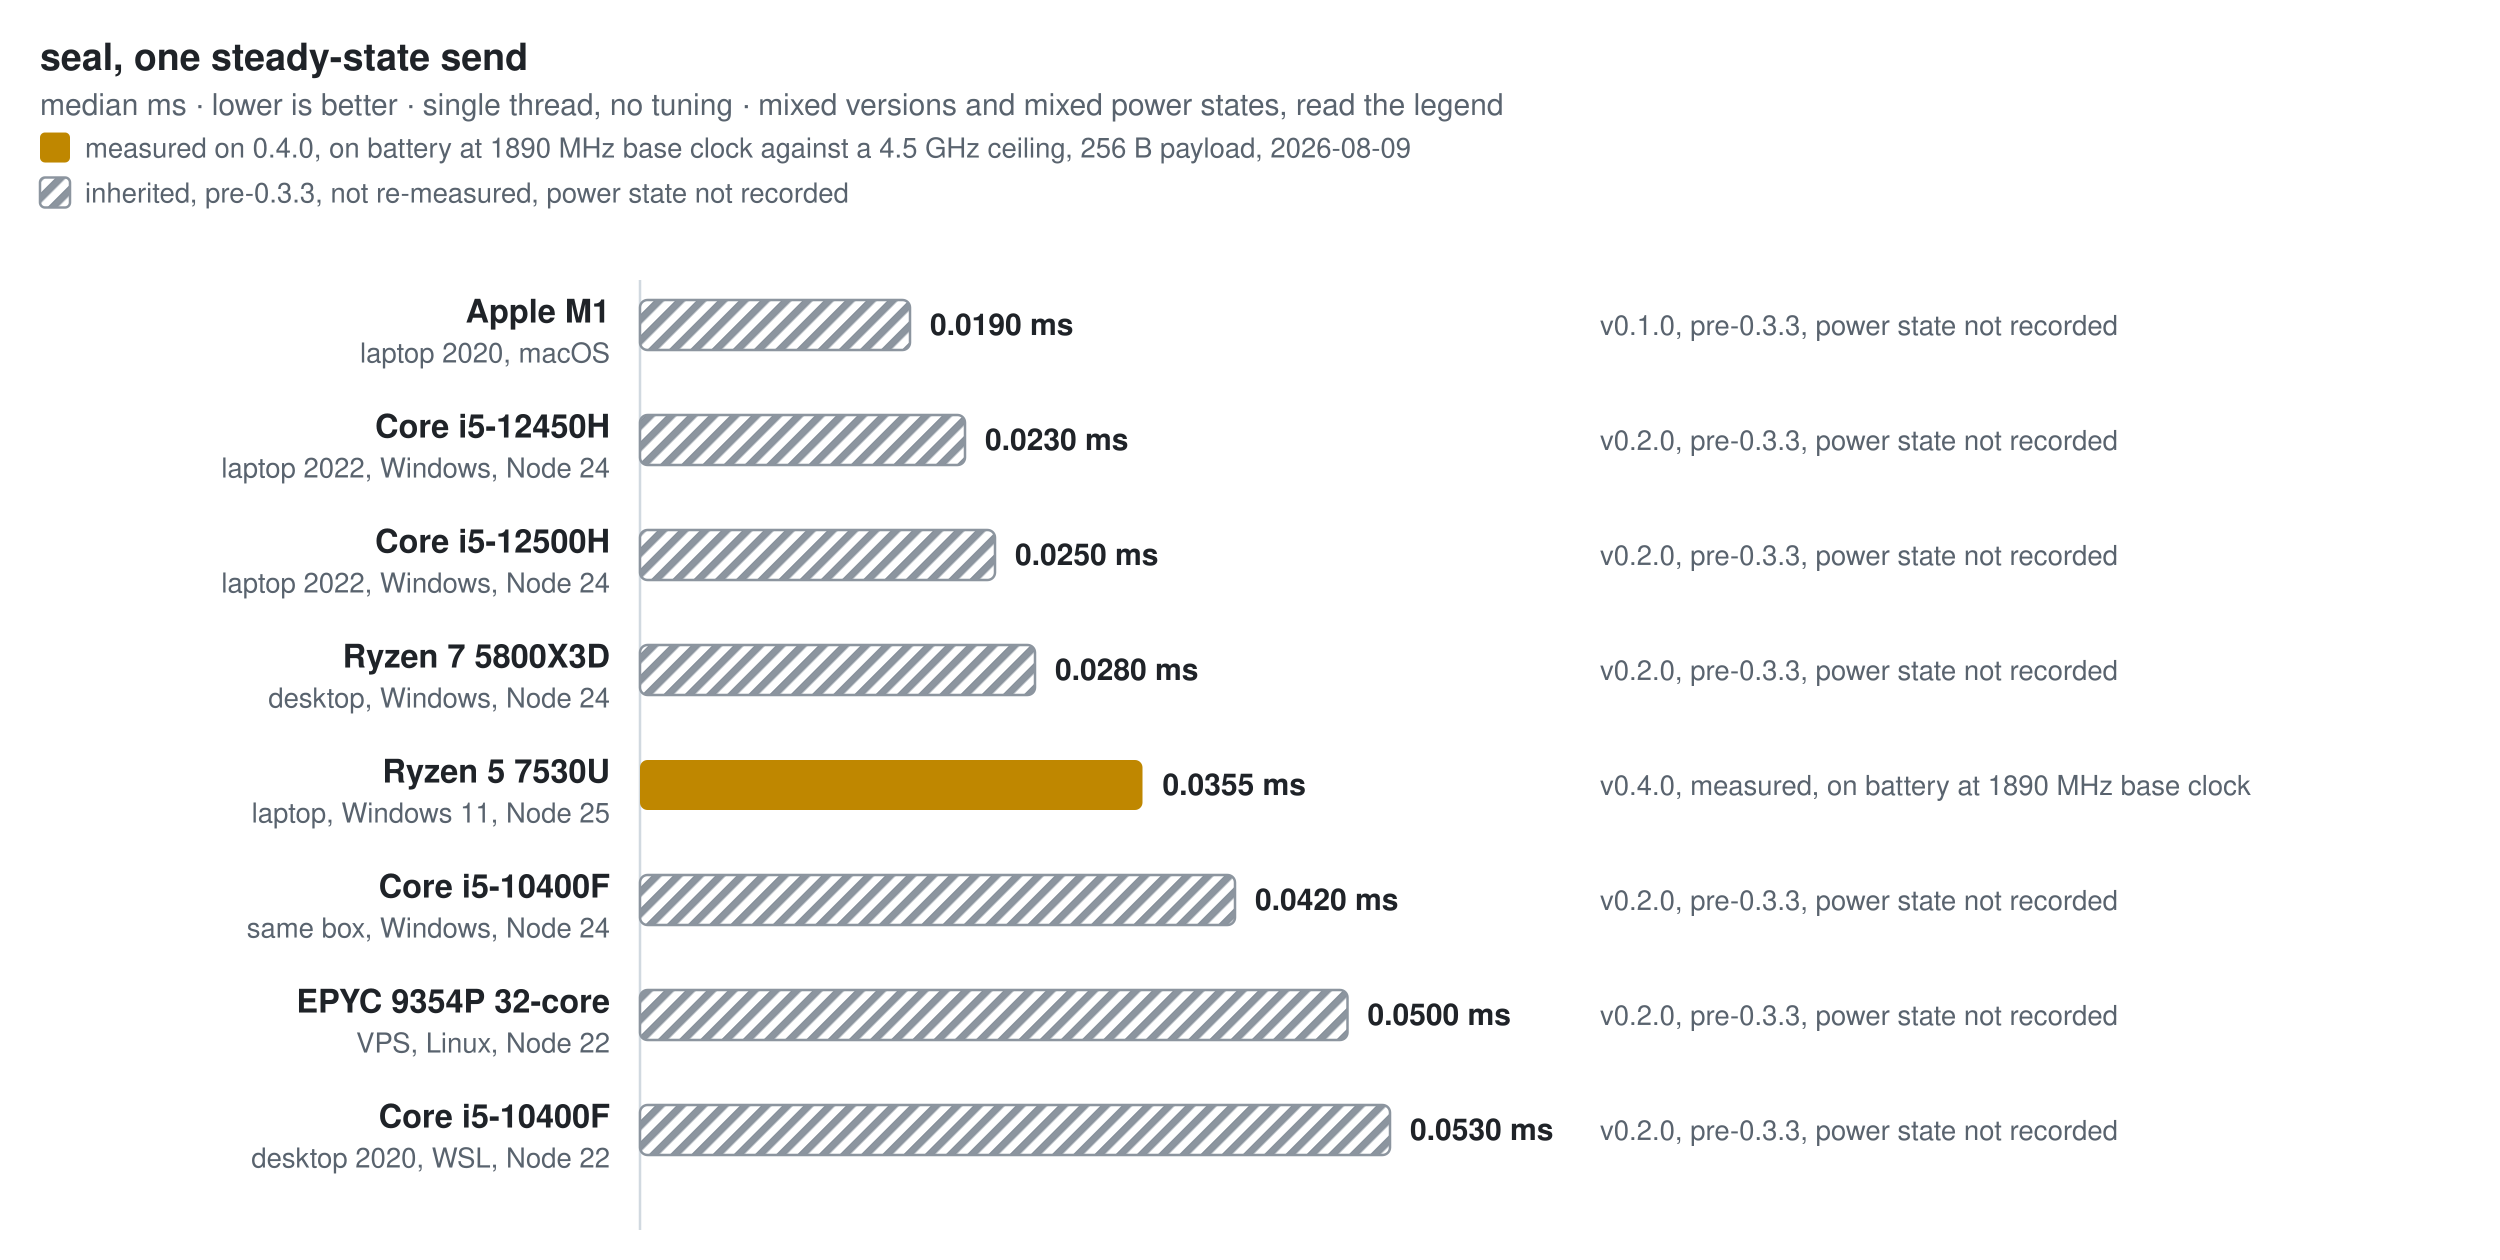
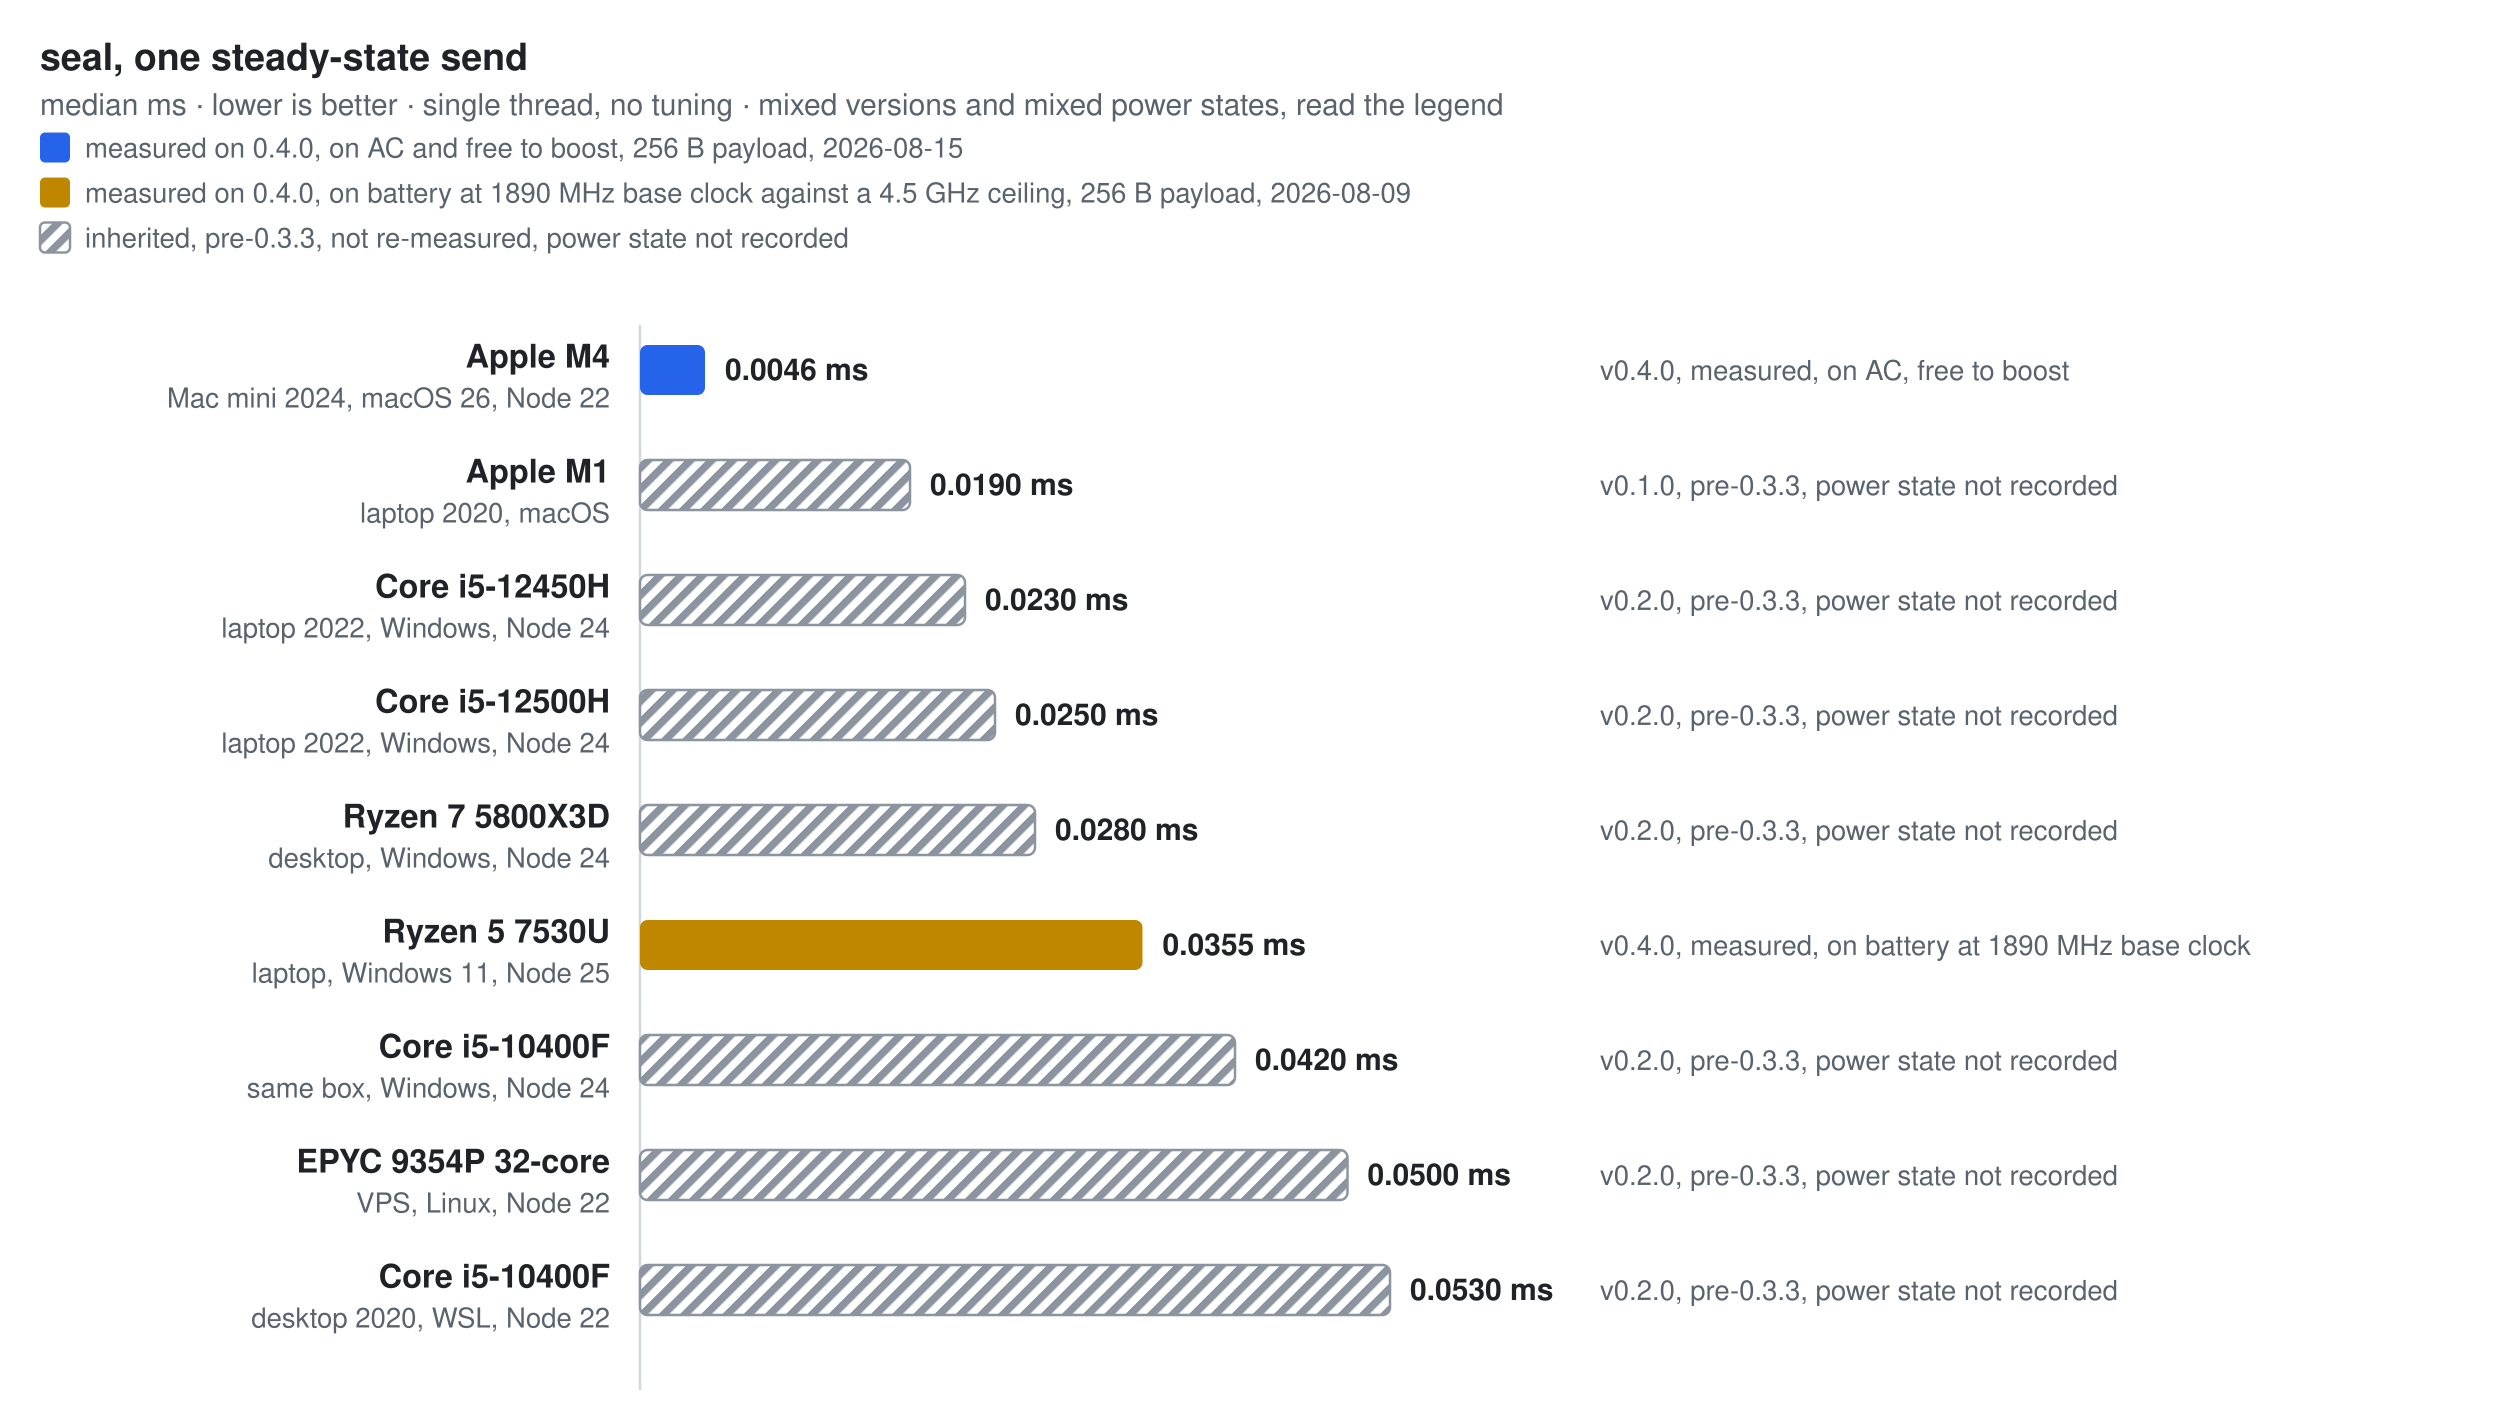
- <svg xmlns="http://www.w3.org/2000/svg" width="1000" height="504" viewBox="0 0 1000 504" role="img" aria-label="seal, one steady-state send, median ms per machine, lower is better: Apple M1 0.0190 (v0.1.0, pre-0.3.3, power state not recorded), Core i5-12450H 0.0230 (v0.2.0, pre-0.3.3, power state not recorded), Core i5-12500H 0.0250 (v0.2.0, pre-0.3.3, power state not recorded), Ryzen 7 5800X3D 0.0280 (v0.2.0, pre-0.3.3, power state not recorded), Ryzen 5 7530U 0.0355 (v0.4.0, measured, on battery at 1890 MHz base clock), Core i5-10400F 0.0420 (v0.2.0, pre-0.3.3, power state not recorded), EPYC 9354P 32-core 0.0500 (v0.2.0, pre-0.3.3, power state not recorded), Core i5-10400F 0.0530 (v0.2.0, pre-0.3.3, power state not recorded). Only the Ryzen 5 7530U row is measured on 0.4.0. The inherited rows recorded neither their payload size nor their power state, so they are not directly comparable to the 256 B measured row. Absolute milliseconds on the measured row are power-state dependent: it was taken on battery at 1890 MHz base clock against a 4.5 GHz boost ceiling, so the same code on mains power is considerably quicker.">
-   <rect width="1000" height="504" fill="#ffffff" />
+ <svg xmlns="http://www.w3.org/2000/svg" width="1000" height="568" viewBox="0 0 1000 568" role="img" aria-label="seal, one steady-state send, median ms per machine, lower is better: Apple M4 0.0046 (v0.4.0, measured, on AC, free to boost), Apple M1 0.0190 (v0.1.0, pre-0.3.3, power state not recorded), Core i5-12450H 0.0230 (v0.2.0, pre-0.3.3, power state not recorded), Core i5-12500H 0.0250 (v0.2.0, pre-0.3.3, power state not recorded), Ryzen 7 5800X3D 0.0280 (v0.2.0, pre-0.3.3, power state not recorded), Ryzen 5 7530U 0.0355 (v0.4.0, measured, on battery at 1890 MHz base clock), Core i5-10400F 0.0420 (v0.2.0, pre-0.3.3, power state not recorded), EPYC 9354P 32-core 0.0500 (v0.2.0, pre-0.3.3, power state not recorded), Core i5-10400F 0.0530 (v0.2.0, pre-0.3.3, power state not recorded). Only the Apple M4 and Ryzen 5 7530U rows are measured on 0.4.0. The inherited rows recorded neither their payload size nor their power state, so they are not directly comparable to the 256 B measured rows. The measured rows are not comparable to each other either: Apple M4 on AC, free to boost, Ryzen 5 7530U on battery at 1890 MHz base clock, so the distance between them is a power state stacked on a difference in hardware. Absolute milliseconds on the Ryzen 5 7530U row are power-state dependent: it was taken on battery at 1890 MHz base clock against a 4.5 GHz boost ceiling, so the same code on mains power is considerably quicker.">
+   <rect width="1000" height="568" fill="#ffffff" />
  <defs>
    <pattern id="stale" width="6" height="6" patternUnits="userSpaceOnUse" patternTransform="rotate(45)">
      <rect width="6" height="6" fill="#ffffff" />
      <rect width="3" height="6" fill="#8c959f" />
    </pattern>
  </defs>
  <text x="16" y="28" font-family="-apple-system,BlinkMacSystemFont,'Segoe UI',Helvetica,Arial,sans-serif" font-size="15" font-weight="700" fill="#1f2328">seal, one steady-state send</text>
  <text x="16" y="46" font-family="-apple-system,BlinkMacSystemFont,'Segoe UI',Helvetica,Arial,sans-serif" font-size="12" fill="#59636e">median ms · lower is better · single thread, no tuning · mixed versions and mixed power states, read the legend</text>
-   <rect x="16" y="53" width="12" height="12" rx="2" fill="#bf8700" />
-   <text x="34" y="63" font-family="-apple-system,BlinkMacSystemFont,'Segoe UI',Helvetica,Arial,sans-serif" font-size="11" fill="#59636e">measured on 0.4.0, on battery at 1890 MHz base clock against a 4.5 GHz ceiling, 256 B payload, 2026-08-09</text>
-   <rect x="16" y="71" width="12" height="12" rx="2" fill="url(#stale)" stroke="#8c959f" stroke-width="1" />
-   <text x="34" y="81" font-family="-apple-system,BlinkMacSystemFont,'Segoe UI',Helvetica,Arial,sans-serif" font-size="11" fill="#59636e">inherited, pre-0.3.3, not re-measured, power state not recorded</text>
-   <line x1="256" y1="112" x2="256" y2="492" stroke="#d1d9e0" stroke-width="1" />
-   <text x="244" y="129" text-anchor="end" font-family="-apple-system,BlinkMacSystemFont,'Segoe UI',Helvetica,Arial,sans-serif" font-size="13" font-weight="600" fill="#1f2328">Apple M1</text>
-   <text x="244" y="145" text-anchor="end" font-family="-apple-system,BlinkMacSystemFont,'Segoe UI',Helvetica,Arial,sans-serif" font-size="11" fill="#59636e">laptop 2020, macOS</text>
-   <rect x="256" y="120" width="108" height="20" rx="3" fill="url(#stale)" stroke="#8c959f" stroke-width="1" />
-   <text x="372" y="134" font-family="-apple-system,BlinkMacSystemFont,'Segoe UI',Helvetica,Arial,sans-serif" font-size="12" font-weight="600" fill="#1f2328">0.0190 ms</text>
-   <text x="640" y="134" font-family="-apple-system,BlinkMacSystemFont,'Segoe UI',Helvetica,Arial,sans-serif" font-size="11" fill="#59636e">v0.1.0, pre-0.3.3, power state not recorded</text>
-   <text x="244" y="175" text-anchor="end" font-family="-apple-system,BlinkMacSystemFont,'Segoe UI',Helvetica,Arial,sans-serif" font-size="13" font-weight="600" fill="#1f2328">Core i5-12450H</text>
-   <text x="244" y="191" text-anchor="end" font-family="-apple-system,BlinkMacSystemFont,'Segoe UI',Helvetica,Arial,sans-serif" font-size="11" fill="#59636e">laptop 2022, Windows, Node 24</text>
-   <rect x="256" y="166" width="130" height="20" rx="3" fill="url(#stale)" stroke="#8c959f" stroke-width="1" />
-   <text x="394" y="180" font-family="-apple-system,BlinkMacSystemFont,'Segoe UI',Helvetica,Arial,sans-serif" font-size="12" font-weight="600" fill="#1f2328">0.0230 ms</text>
-   <text x="640" y="180" font-family="-apple-system,BlinkMacSystemFont,'Segoe UI',Helvetica,Arial,sans-serif" font-size="11" fill="#59636e">v0.2.0, pre-0.3.3, power state not recorded</text>
-   <text x="244" y="221" text-anchor="end" font-family="-apple-system,BlinkMacSystemFont,'Segoe UI',Helvetica,Arial,sans-serif" font-size="13" font-weight="600" fill="#1f2328">Core i5-12500H</text>
-   <text x="244" y="237" text-anchor="end" font-family="-apple-system,BlinkMacSystemFont,'Segoe UI',Helvetica,Arial,sans-serif" font-size="11" fill="#59636e">laptop 2022, Windows, Node 24</text>
-   <rect x="256" y="212" width="142" height="20" rx="3" fill="url(#stale)" stroke="#8c959f" stroke-width="1" />
-   <text x="406" y="226" font-family="-apple-system,BlinkMacSystemFont,'Segoe UI',Helvetica,Arial,sans-serif" font-size="12" font-weight="600" fill="#1f2328">0.0250 ms</text>
-   <text x="640" y="226" font-family="-apple-system,BlinkMacSystemFont,'Segoe UI',Helvetica,Arial,sans-serif" font-size="11" fill="#59636e">v0.2.0, pre-0.3.3, power state not recorded</text>
-   <text x="244" y="267" text-anchor="end" font-family="-apple-system,BlinkMacSystemFont,'Segoe UI',Helvetica,Arial,sans-serif" font-size="13" font-weight="600" fill="#1f2328">Ryzen 7 5800X3D</text>
-   <text x="244" y="283" text-anchor="end" font-family="-apple-system,BlinkMacSystemFont,'Segoe UI',Helvetica,Arial,sans-serif" font-size="11" fill="#59636e">desktop, Windows, Node 24</text>
-   <rect x="256" y="258" width="158" height="20" rx="3" fill="url(#stale)" stroke="#8c959f" stroke-width="1" />
-   <text x="422" y="272" font-family="-apple-system,BlinkMacSystemFont,'Segoe UI',Helvetica,Arial,sans-serif" font-size="12" font-weight="600" fill="#1f2328">0.0280 ms</text>
-   <text x="640" y="272" font-family="-apple-system,BlinkMacSystemFont,'Segoe UI',Helvetica,Arial,sans-serif" font-size="11" fill="#59636e">v0.2.0, pre-0.3.3, power state not recorded</text>
-   <text x="244" y="313" text-anchor="end" font-family="-apple-system,BlinkMacSystemFont,'Segoe UI',Helvetica,Arial,sans-serif" font-size="13" font-weight="600" fill="#1f2328">Ryzen 5 7530U</text>
-   <text x="244" y="329" text-anchor="end" font-family="-apple-system,BlinkMacSystemFont,'Segoe UI',Helvetica,Arial,sans-serif" font-size="11" fill="#59636e">laptop, Windows 11, Node 25</text>
-   <rect x="256" y="304" width="201" height="20" rx="3" fill="#bf8700" />
-   <text x="465" y="318" font-family="-apple-system,BlinkMacSystemFont,'Segoe UI',Helvetica,Arial,sans-serif" font-size="12" font-weight="600" fill="#1f2328">0.0355 ms</text>
-   <text x="640" y="318" font-family="-apple-system,BlinkMacSystemFont,'Segoe UI',Helvetica,Arial,sans-serif" font-size="11" fill="#59636e">v0.4.0, measured, on battery at 1890 MHz base clock</text>
-   <text x="244" y="359" text-anchor="end" font-family="-apple-system,BlinkMacSystemFont,'Segoe UI',Helvetica,Arial,sans-serif" font-size="13" font-weight="600" fill="#1f2328">Core i5-10400F</text>
-   <text x="244" y="375" text-anchor="end" font-family="-apple-system,BlinkMacSystemFont,'Segoe UI',Helvetica,Arial,sans-serif" font-size="11" fill="#59636e">same box, Windows, Node 24</text>
-   <rect x="256" y="350" width="238" height="20" rx="3" fill="url(#stale)" stroke="#8c959f" stroke-width="1" />
-   <text x="502" y="364" font-family="-apple-system,BlinkMacSystemFont,'Segoe UI',Helvetica,Arial,sans-serif" font-size="12" font-weight="600" fill="#1f2328">0.0420 ms</text>
-   <text x="640" y="364" font-family="-apple-system,BlinkMacSystemFont,'Segoe UI',Helvetica,Arial,sans-serif" font-size="11" fill="#59636e">v0.2.0, pre-0.3.3, power state not recorded</text>
-   <text x="244" y="405" text-anchor="end" font-family="-apple-system,BlinkMacSystemFont,'Segoe UI',Helvetica,Arial,sans-serif" font-size="13" font-weight="600" fill="#1f2328">EPYC 9354P 32-core</text>
-   <text x="244" y="421" text-anchor="end" font-family="-apple-system,BlinkMacSystemFont,'Segoe UI',Helvetica,Arial,sans-serif" font-size="11" fill="#59636e">VPS, Linux, Node 22</text>
-   <rect x="256" y="396" width="283" height="20" rx="3" fill="url(#stale)" stroke="#8c959f" stroke-width="1" />
-   <text x="547" y="410" font-family="-apple-system,BlinkMacSystemFont,'Segoe UI',Helvetica,Arial,sans-serif" font-size="12" font-weight="600" fill="#1f2328">0.0500 ms</text>
-   <text x="640" y="410" font-family="-apple-system,BlinkMacSystemFont,'Segoe UI',Helvetica,Arial,sans-serif" font-size="11" fill="#59636e">v0.2.0, pre-0.3.3, power state not recorded</text>
-   <text x="244" y="451" text-anchor="end" font-family="-apple-system,BlinkMacSystemFont,'Segoe UI',Helvetica,Arial,sans-serif" font-size="13" font-weight="600" fill="#1f2328">Core i5-10400F</text>
-   <text x="244" y="467" text-anchor="end" font-family="-apple-system,BlinkMacSystemFont,'Segoe UI',Helvetica,Arial,sans-serif" font-size="11" fill="#59636e">desktop 2020, WSL, Node 22</text>
-   <rect x="256" y="442" width="300" height="20" rx="3" fill="url(#stale)" stroke="#8c959f" stroke-width="1" />
-   <text x="564" y="456" font-family="-apple-system,BlinkMacSystemFont,'Segoe UI',Helvetica,Arial,sans-serif" font-size="12" font-weight="600" fill="#1f2328">0.0530 ms</text>
-   <text x="640" y="456" font-family="-apple-system,BlinkMacSystemFont,'Segoe UI',Helvetica,Arial,sans-serif" font-size="11" fill="#59636e">v0.2.0, pre-0.3.3, power state not recorded</text>
+   <rect x="16" y="53" width="12" height="12" rx="2" fill="#2563eb" />
+   <text x="34" y="63" font-family="-apple-system,BlinkMacSystemFont,'Segoe UI',Helvetica,Arial,sans-serif" font-size="11" fill="#59636e">measured on 0.4.0, on AC and free to boost, 256 B payload, 2026-08-15</text>
+   <rect x="16" y="71" width="12" height="12" rx="2" fill="#bf8700" />
+   <text x="34" y="81" font-family="-apple-system,BlinkMacSystemFont,'Segoe UI',Helvetica,Arial,sans-serif" font-size="11" fill="#59636e">measured on 0.4.0, on battery at 1890 MHz base clock against a 4.5 GHz ceiling, 256 B payload, 2026-08-09</text>
+   <rect x="16" y="89" width="12" height="12" rx="2" fill="url(#stale)" stroke="#8c959f" stroke-width="1" />
+   <text x="34" y="99" font-family="-apple-system,BlinkMacSystemFont,'Segoe UI',Helvetica,Arial,sans-serif" font-size="11" fill="#59636e">inherited, pre-0.3.3, not re-measured, power state not recorded</text>
+   <line x1="256" y1="130" x2="256" y2="556" stroke="#d1d9e0" stroke-width="1" />
+   <text x="244" y="147" text-anchor="end" font-family="-apple-system,BlinkMacSystemFont,'Segoe UI',Helvetica,Arial,sans-serif" font-size="13" font-weight="600" fill="#1f2328">Apple M4</text>
+   <text x="244" y="163" text-anchor="end" font-family="-apple-system,BlinkMacSystemFont,'Segoe UI',Helvetica,Arial,sans-serif" font-size="11" fill="#59636e">Mac mini 2024, macOS 26, Node 22</text>
+   <rect x="256" y="138" width="26" height="20" rx="3" fill="#2563eb" />
+   <text x="290" y="152" font-family="-apple-system,BlinkMacSystemFont,'Segoe UI',Helvetica,Arial,sans-serif" font-size="12" font-weight="600" fill="#1f2328">0.0046 ms</text>
+   <text x="640" y="152" font-family="-apple-system,BlinkMacSystemFont,'Segoe UI',Helvetica,Arial,sans-serif" font-size="11" fill="#59636e">v0.4.0, measured, on AC, free to boost</text>
+   <text x="244" y="193" text-anchor="end" font-family="-apple-system,BlinkMacSystemFont,'Segoe UI',Helvetica,Arial,sans-serif" font-size="13" font-weight="600" fill="#1f2328">Apple M1</text>
+   <text x="244" y="209" text-anchor="end" font-family="-apple-system,BlinkMacSystemFont,'Segoe UI',Helvetica,Arial,sans-serif" font-size="11" fill="#59636e">laptop 2020, macOS</text>
+   <rect x="256" y="184" width="108" height="20" rx="3" fill="url(#stale)" stroke="#8c959f" stroke-width="1" />
+   <text x="372" y="198" font-family="-apple-system,BlinkMacSystemFont,'Segoe UI',Helvetica,Arial,sans-serif" font-size="12" font-weight="600" fill="#1f2328">0.0190 ms</text>
+   <text x="640" y="198" font-family="-apple-system,BlinkMacSystemFont,'Segoe UI',Helvetica,Arial,sans-serif" font-size="11" fill="#59636e">v0.1.0, pre-0.3.3, power state not recorded</text>
+   <text x="244" y="239" text-anchor="end" font-family="-apple-system,BlinkMacSystemFont,'Segoe UI',Helvetica,Arial,sans-serif" font-size="13" font-weight="600" fill="#1f2328">Core i5-12450H</text>
+   <text x="244" y="255" text-anchor="end" font-family="-apple-system,BlinkMacSystemFont,'Segoe UI',Helvetica,Arial,sans-serif" font-size="11" fill="#59636e">laptop 2022, Windows, Node 24</text>
+   <rect x="256" y="230" width="130" height="20" rx="3" fill="url(#stale)" stroke="#8c959f" stroke-width="1" />
+   <text x="394" y="244" font-family="-apple-system,BlinkMacSystemFont,'Segoe UI',Helvetica,Arial,sans-serif" font-size="12" font-weight="600" fill="#1f2328">0.0230 ms</text>
+   <text x="640" y="244" font-family="-apple-system,BlinkMacSystemFont,'Segoe UI',Helvetica,Arial,sans-serif" font-size="11" fill="#59636e">v0.2.0, pre-0.3.3, power state not recorded</text>
+   <text x="244" y="285" text-anchor="end" font-family="-apple-system,BlinkMacSystemFont,'Segoe UI',Helvetica,Arial,sans-serif" font-size="13" font-weight="600" fill="#1f2328">Core i5-12500H</text>
+   <text x="244" y="301" text-anchor="end" font-family="-apple-system,BlinkMacSystemFont,'Segoe UI',Helvetica,Arial,sans-serif" font-size="11" fill="#59636e">laptop 2022, Windows, Node 24</text>
+   <rect x="256" y="276" width="142" height="20" rx="3" fill="url(#stale)" stroke="#8c959f" stroke-width="1" />
+   <text x="406" y="290" font-family="-apple-system,BlinkMacSystemFont,'Segoe UI',Helvetica,Arial,sans-serif" font-size="12" font-weight="600" fill="#1f2328">0.0250 ms</text>
+   <text x="640" y="290" font-family="-apple-system,BlinkMacSystemFont,'Segoe UI',Helvetica,Arial,sans-serif" font-size="11" fill="#59636e">v0.2.0, pre-0.3.3, power state not recorded</text>
+   <text x="244" y="331" text-anchor="end" font-family="-apple-system,BlinkMacSystemFont,'Segoe UI',Helvetica,Arial,sans-serif" font-size="13" font-weight="600" fill="#1f2328">Ryzen 7 5800X3D</text>
+   <text x="244" y="347" text-anchor="end" font-family="-apple-system,BlinkMacSystemFont,'Segoe UI',Helvetica,Arial,sans-serif" font-size="11" fill="#59636e">desktop, Windows, Node 24</text>
+   <rect x="256" y="322" width="158" height="20" rx="3" fill="url(#stale)" stroke="#8c959f" stroke-width="1" />
+   <text x="422" y="336" font-family="-apple-system,BlinkMacSystemFont,'Segoe UI',Helvetica,Arial,sans-serif" font-size="12" font-weight="600" fill="#1f2328">0.0280 ms</text>
+   <text x="640" y="336" font-family="-apple-system,BlinkMacSystemFont,'Segoe UI',Helvetica,Arial,sans-serif" font-size="11" fill="#59636e">v0.2.0, pre-0.3.3, power state not recorded</text>
+   <text x="244" y="377" text-anchor="end" font-family="-apple-system,BlinkMacSystemFont,'Segoe UI',Helvetica,Arial,sans-serif" font-size="13" font-weight="600" fill="#1f2328">Ryzen 5 7530U</text>
+   <text x="244" y="393" text-anchor="end" font-family="-apple-system,BlinkMacSystemFont,'Segoe UI',Helvetica,Arial,sans-serif" font-size="11" fill="#59636e">laptop, Windows 11, Node 25</text>
+   <rect x="256" y="368" width="201" height="20" rx="3" fill="#bf8700" />
+   <text x="465" y="382" font-family="-apple-system,BlinkMacSystemFont,'Segoe UI',Helvetica,Arial,sans-serif" font-size="12" font-weight="600" fill="#1f2328">0.0355 ms</text>
+   <text x="640" y="382" font-family="-apple-system,BlinkMacSystemFont,'Segoe UI',Helvetica,Arial,sans-serif" font-size="11" fill="#59636e">v0.4.0, measured, on battery at 1890 MHz base clock</text>
+   <text x="244" y="423" text-anchor="end" font-family="-apple-system,BlinkMacSystemFont,'Segoe UI',Helvetica,Arial,sans-serif" font-size="13" font-weight="600" fill="#1f2328">Core i5-10400F</text>
+   <text x="244" y="439" text-anchor="end" font-family="-apple-system,BlinkMacSystemFont,'Segoe UI',Helvetica,Arial,sans-serif" font-size="11" fill="#59636e">same box, Windows, Node 24</text>
+   <rect x="256" y="414" width="238" height="20" rx="3" fill="url(#stale)" stroke="#8c959f" stroke-width="1" />
+   <text x="502" y="428" font-family="-apple-system,BlinkMacSystemFont,'Segoe UI',Helvetica,Arial,sans-serif" font-size="12" font-weight="600" fill="#1f2328">0.0420 ms</text>
+   <text x="640" y="428" font-family="-apple-system,BlinkMacSystemFont,'Segoe UI',Helvetica,Arial,sans-serif" font-size="11" fill="#59636e">v0.2.0, pre-0.3.3, power state not recorded</text>
+   <text x="244" y="469" text-anchor="end" font-family="-apple-system,BlinkMacSystemFont,'Segoe UI',Helvetica,Arial,sans-serif" font-size="13" font-weight="600" fill="#1f2328">EPYC 9354P 32-core</text>
+   <text x="244" y="485" text-anchor="end" font-family="-apple-system,BlinkMacSystemFont,'Segoe UI',Helvetica,Arial,sans-serif" font-size="11" fill="#59636e">VPS, Linux, Node 22</text>
+   <rect x="256" y="460" width="283" height="20" rx="3" fill="url(#stale)" stroke="#8c959f" stroke-width="1" />
+   <text x="547" y="474" font-family="-apple-system,BlinkMacSystemFont,'Segoe UI',Helvetica,Arial,sans-serif" font-size="12" font-weight="600" fill="#1f2328">0.0500 ms</text>
+   <text x="640" y="474" font-family="-apple-system,BlinkMacSystemFont,'Segoe UI',Helvetica,Arial,sans-serif" font-size="11" fill="#59636e">v0.2.0, pre-0.3.3, power state not recorded</text>
+   <text x="244" y="515" text-anchor="end" font-family="-apple-system,BlinkMacSystemFont,'Segoe UI',Helvetica,Arial,sans-serif" font-size="13" font-weight="600" fill="#1f2328">Core i5-10400F</text>
+   <text x="244" y="531" text-anchor="end" font-family="-apple-system,BlinkMacSystemFont,'Segoe UI',Helvetica,Arial,sans-serif" font-size="11" fill="#59636e">desktop 2020, WSL, Node 22</text>
+   <rect x="256" y="506" width="300" height="20" rx="3" fill="url(#stale)" stroke="#8c959f" stroke-width="1" />
+   <text x="564" y="520" font-family="-apple-system,BlinkMacSystemFont,'Segoe UI',Helvetica,Arial,sans-serif" font-size="12" font-weight="600" fill="#1f2328">0.0530 ms</text>
+   <text x="640" y="520" font-family="-apple-system,BlinkMacSystemFont,'Segoe UI',Helvetica,Arial,sans-serif" font-size="11" fill="#59636e">v0.2.0, pre-0.3.3, power state not recorded</text>
</svg>
